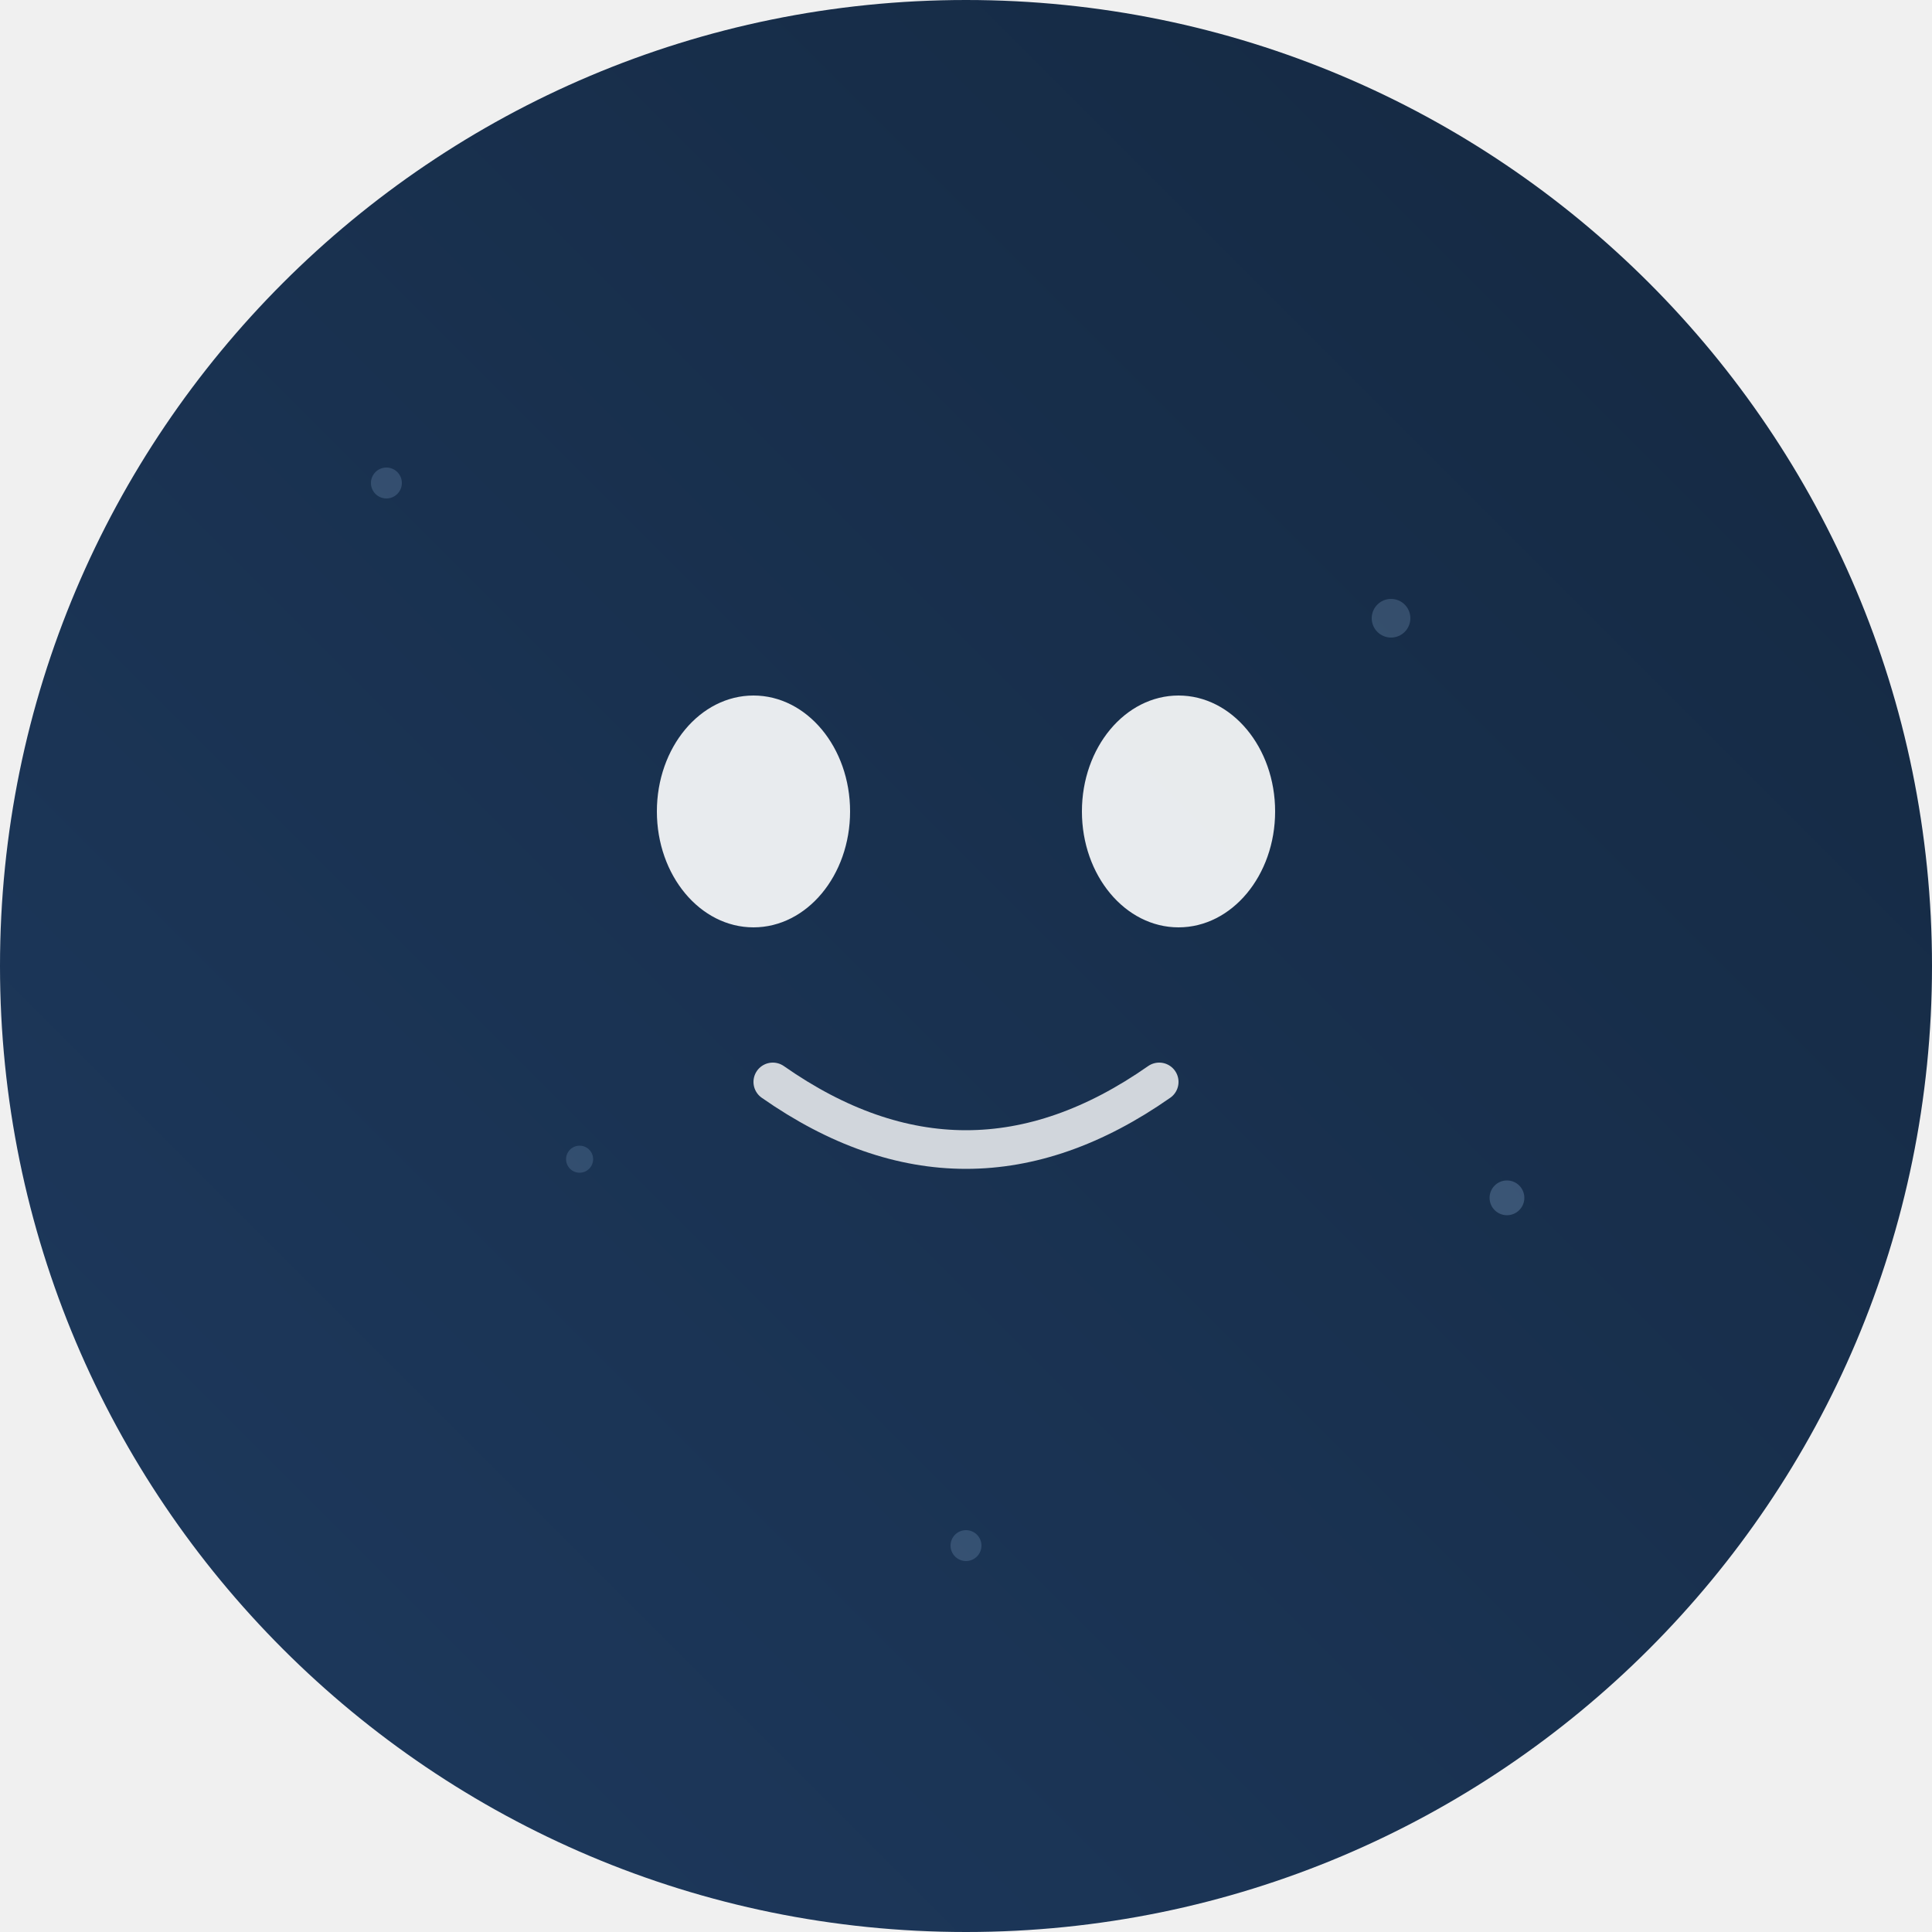
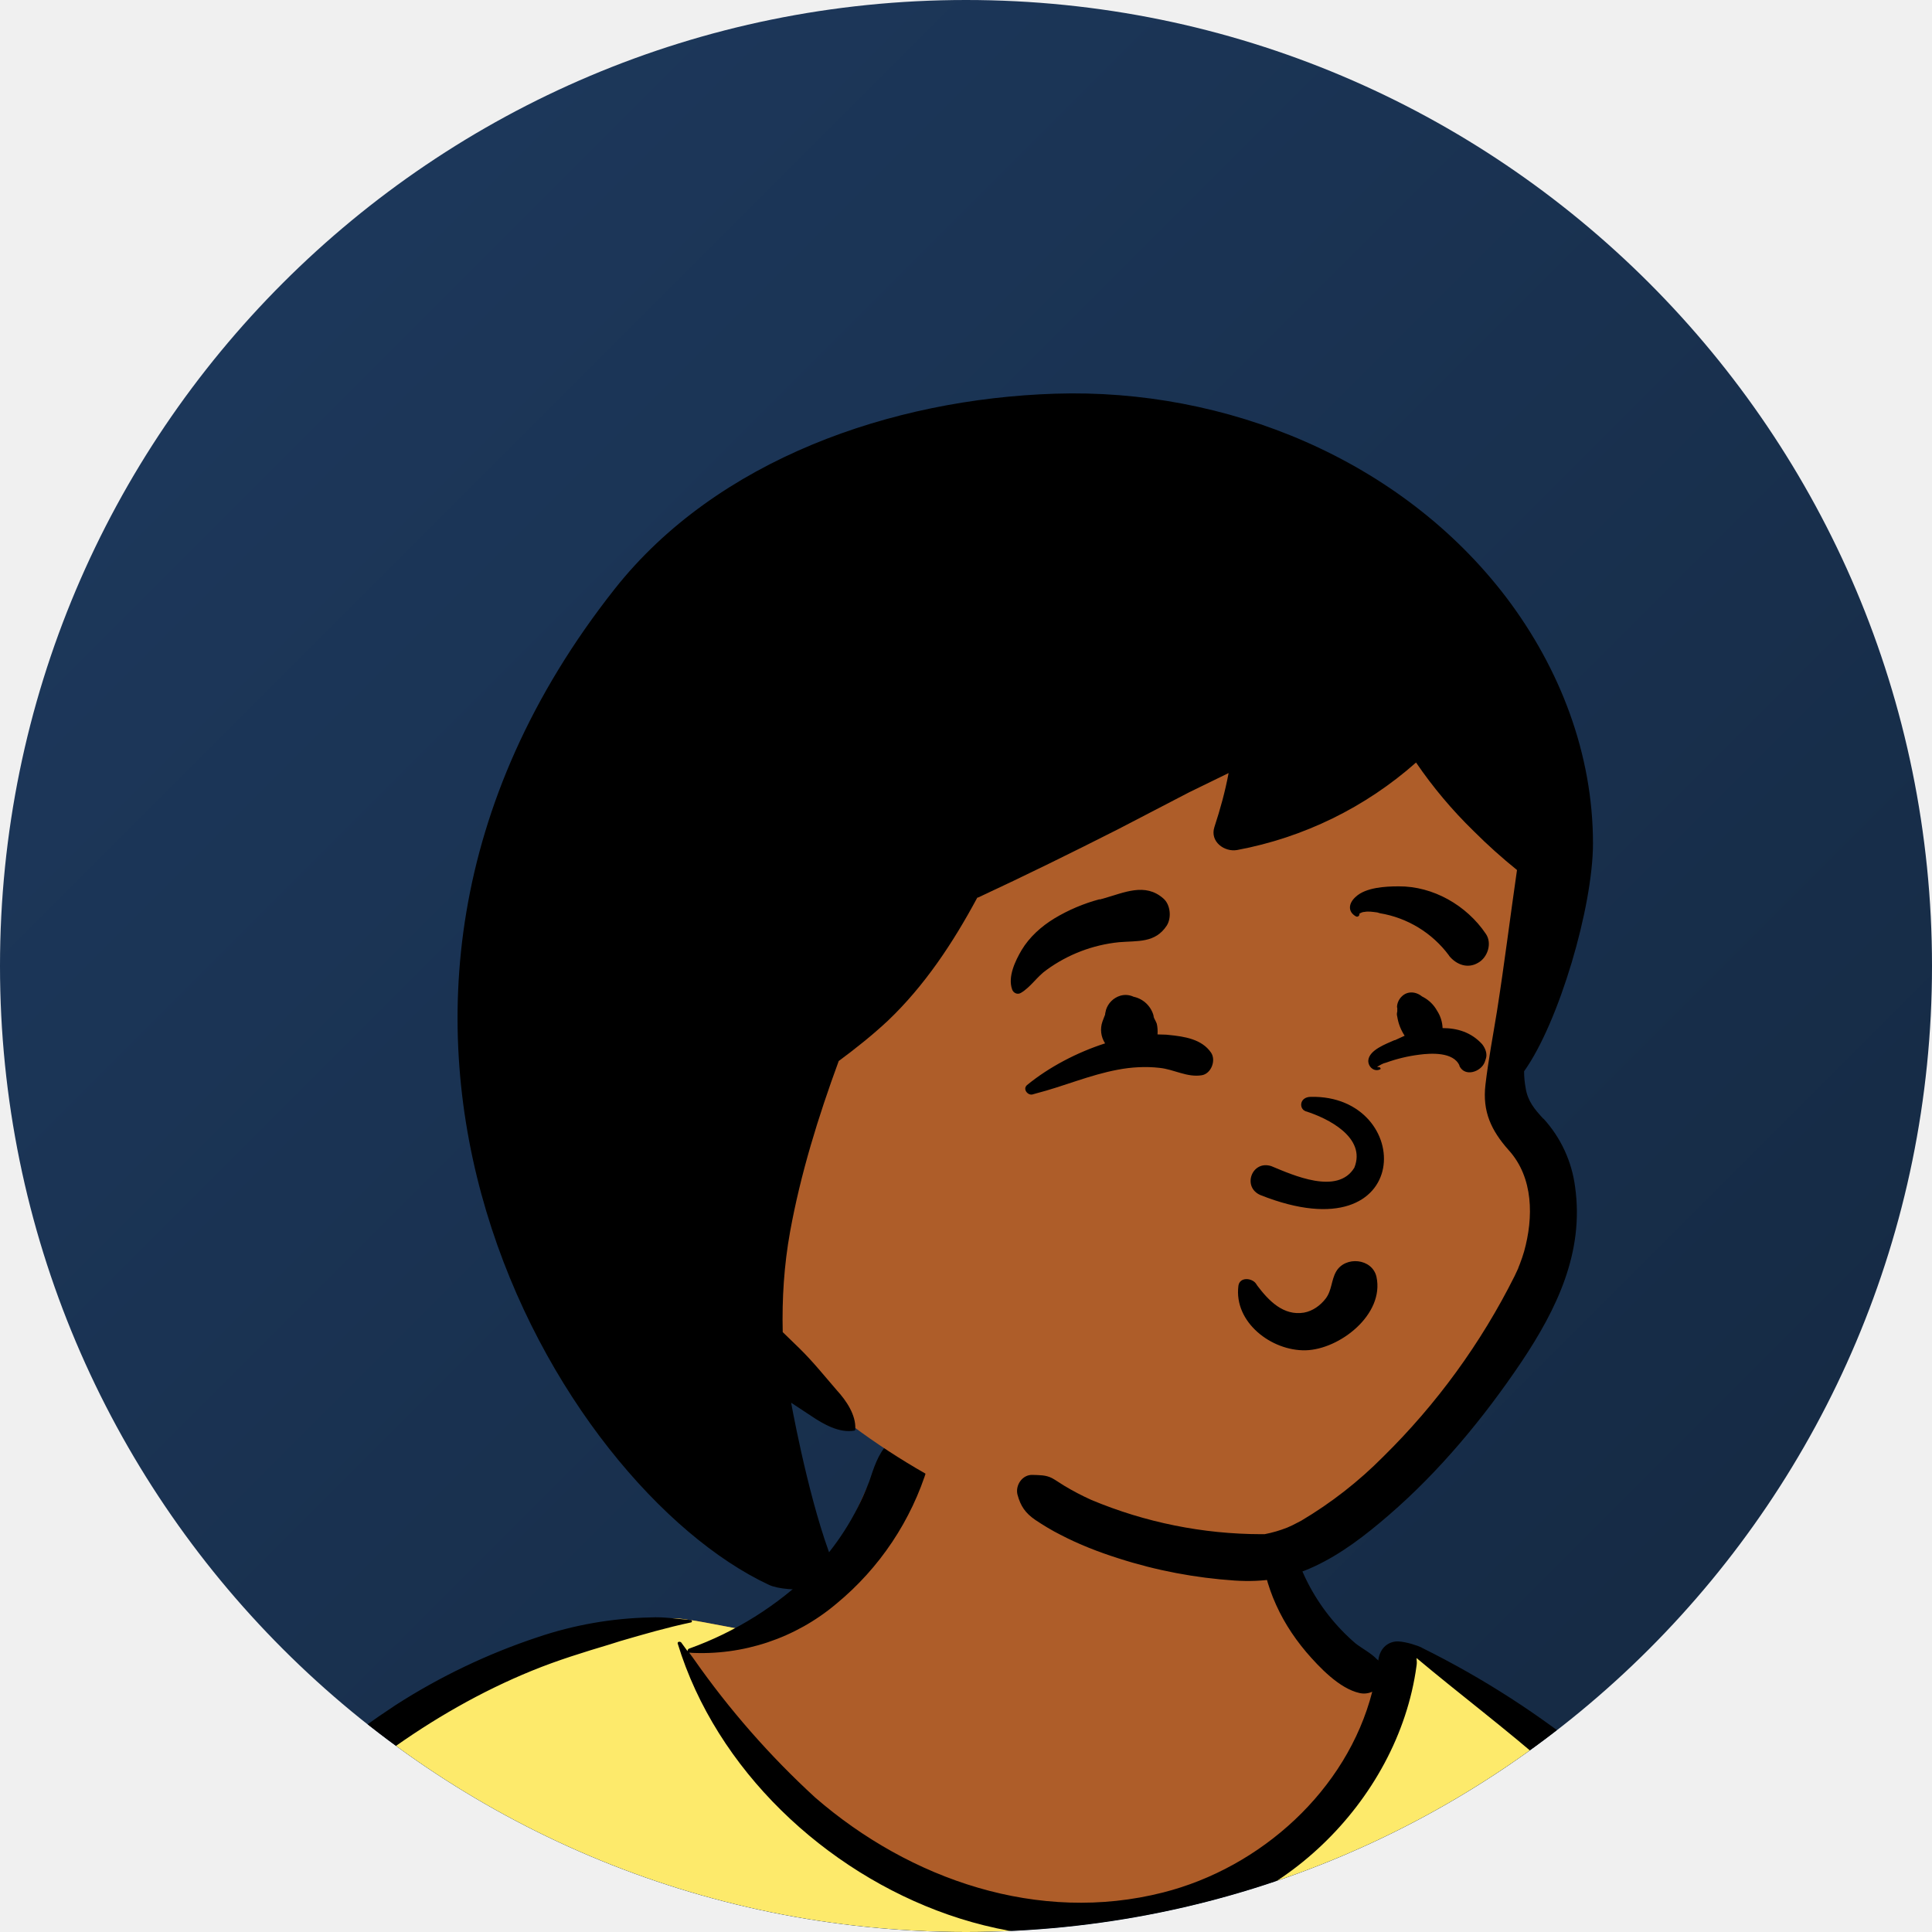
<svg xmlns="http://www.w3.org/2000/svg" viewBox="0 0 100 100">
  <defs>
-     <linearGradient id="a24bg" x1="0%" y1="100%" x2="100%" y2="0%">
+     <linearGradient id="a24bg" x1="0%" y1="0%" x2="100%" y2="100%">
      <stop offset="0%" stop-color="#1E3A5F" />
      <stop offset="100%" stop-color="#142840" />
    </linearGradient>
+     <clipPath id="a24clip">
+       <circle cx="50" cy="50" r="50" />
+     </clipPath>
  </defs>
  <circle cx="50" cy="50" r="50" fill="url(#a24bg)" />
-   <g fill="#9FC4EA">
-     <circle cx="20" cy="25" r="0.8" opacity="0.2">
-       <animate attributeName="cx" values="20;34;20" dur="14s" repeatCount="indefinite" />
-       <animate attributeName="cy" values="25;27;25" dur="5s" repeatCount="indefinite" />
-     </circle>
-     <circle cx="72" cy="32" r="1" opacity="0.22">
-       <animate attributeName="cx" values="72;58;72" dur="17s" repeatCount="indefinite" />
-       <animate attributeName="cy" values="32;34;32" dur="6s" repeatCount="indefinite" />
-     </circle>
-     <circle cx="30" cy="60" r="0.7" opacity="0.18">
-       <animate attributeName="cx" values="30;44;30" dur="12s" repeatCount="indefinite" />
-       <animate attributeName="cy" values="60;58;60" dur="4.5s" repeatCount="indefinite" />
-     </circle>
-     <circle cx="78" cy="62" r="0.9" opacity="0.25">
-       <animate attributeName="cx" values="78;64;78" dur="20s" repeatCount="indefinite" />
-       <animate attributeName="cy" values="62;64;62" dur="7s" repeatCount="indefinite" />
-     </circle>
-     <circle cx="50" cy="80" r="0.8" opacity="0.2">
-       <animate attributeName="cx" values="50;36;50" dur="16s" repeatCount="indefinite" />
-       <animate attributeName="cy" values="80;82;80" dur="5.5s" repeatCount="indefinite" />
-     </circle>
+   <g clip-path="url(#a24clip)">
+     <g>
+       <animateTransform attributeName="transform" type="translate" values="0 0; 0 -0.8; 0 0" dur="6.80s" repeatCount="indefinite" />
+       <svg x="2" y="4" width="96" height="96" viewBox="0 0 704 704">
+         <mask id="a24oviewboxMask">
+           <rect width="704" height="704" rx="0" ry="0" x="0" y="0" fill="#fff" />
+         </mask>
+         <g mask="url(#a24oviewboxMask)">
+           <g fill-rule="evenodd" clip-rule="evenodd">
+             <path d="M705.3 1074a2351.1 2351.1 0 0 1-15.6-101c-1-7.7-2.5-16.4 2.7-22 7.3-8 14-14.8 14.8-26.2.8-10.7-2.8-22.4-5-32.8a809.4 809.4 0 0 0-17.3-64.7c-6.6-21.7-13.9-43.2-21.3-64.6-6.9-20-13.5-40.3-22.5-59.5-17-36.5-46-63.5-81.6-81.6-9-4.5-27-20.5-36.3-24-8.5-3.4-8.5 6.3-16.9 2.6-6.7-2.9-13-6.7-16.7-13.2-4-7-14.3-16.9-15.9-25-3.3-17.4.3-32.2-12-45.3a90 90 0 0 0-41.1-23.8c-33.7-9.3-78.5-2.8-98.8 28.5-9.7 14.9-13 33-26.2 45.1-11.4 10.7-8.8 18-23.6 23.4-.9.3-23.6-4.5-24.4-4.2-16.2-3.5-31.7 6.2-46.5 11.8a325.4 325.4 0 0 0-63 32.3 399.2 399.2 0 0 0-102.3 98.5 482.5 482.5 0 0 0-76.4 161c-1.7 6.4-3.5 13-1.5 19.4 1.7 5.3 5.4 9.2 9.8 12.4 6 4.3 18 7 17.7 15.7-.1 6.6-2.4 13.5-3.5 20-1.3 7.7-2.3 15.5-3.4 23.2-4.8 35.4-8.6 71-10.3 106.6a920 920 0 0 0-.5 106c.1 2.3.8 4.5 2 6.2-1 .4-1.2 2.4.1 2.7l2.7.5a12 12 0 0 0 7 2.4l5.5.2c19.3 4 38.6 7.9 58.1 10.8 23.8 3.5 47.6 6.3 71.5 8.7 49.2 4.8 98 3.2 147.1.6a1877 1877 0 0 1 147.4-2c49.2 1.4 98.4 3.5 147.6 4.4 55 1 110-.5 164.8-5 7.5-.5 12.2-6.5 10.7-14-8.9-44.7-19-89.1-27-134Z" fill="#ae5d29" />
+             <path d="m201 597.5 1.2-.4c14.5-5.7 29.6-14.8 45.4-11.4.5-.2 10.8 1.9 17.9 3.2l-6.7 7L247 598c40.7 67.1 88.8 100.7 144.3 100.7 55.5 0 97.7-33.6 126.4-100.7l4-1c.4 0 1 .2 1.5.4 9.3 3.6 27.4 19.6 36.3 24.1 35.6 18 64.5 45 81.6 81.6 8.7 18.6 15.2 38 21.8 57.5l.7 2c7.4 21.4 14.7 43 21.3 64.6 6.3 20.4 12 41 16.6 61.8l.7 2.9c2.2 10.4 5.8 22 5 32.8a29 29 0 0 1-3 10.7l-80.4 29 38.4 261.3c-35.1 1.5-70.3 2-105.5 1.3-49.2-.9-98.4-3-147.6-4.3-47.7-1.2-95.3-.7-143 1.7l-12 .6a946.3 946.3 0 0 1-139.5-1l-3.1-.3v-38.3l16.3-212.9-83-15.6-81.3-39.5a21.7 21.7 0 0 1-5.6-8.8c-1.9-6-.5-12 1-18l.5-1.3a492.8 492.8 0 0 1 76.4-161A399.3 399.3 0 0 1 138 629.7c19.8-13 40.9-23.9 63-32.3Z" fill="#fdea6b" />
+             <path d="M232.2 584.6c5.1-.3 10.3.6 15.4 1 .4.1.6.8 0 .9-9 1.9-18 4.5-26.9 7.1l-3.8 1.2c-10 3-19.8 6-29.6 10-19.4 7.9-37.8 18.5-54.8 30.8C67.2 682.8 20 754.3-9.9 828.3a526 526 0 0 0-24.3 77c-.4 1.6-2 5.4-1 7 .7 1.3 3.6 2.1 5 2.9l4.5 2.3 25.2 12.9 2.3 1.1c38 18.6 78.4 34.4 121 35.5l.4-3.7a342 342 0 0 1 9.9-60c.3-1 1.6-.6 1.7.3 3 23.1 2 46.4 1 69.7-1.8 41-4.3 82.2-6.5 123.3-1.2 20.6-2.6 41-3.9 61.7-1.3 20.5-1.7 41.6-4.7 62-.6 4.6-6 7-10 6.6-4.4-.5-7.9-4.5-8-9 0-11.9 1.5-24 2.4-35.8l2.5-33.8c3.1-41.1 6.8-82.2 10.2-123.3a4771 4771 0 0 1 3.8-43.7C76.4 979.8 34.2 963-6.1 943.5c-.6 13.2-2 26.5-3.4 39.6-3.8 36.8-7.1 73.6-9.6 110.5a2254.2 2254.2 0 0 0-4.2 92.7l-.2 7c0 4.4-.5 8.5-4.3 11.7-3.7 3.3-8.9 3.5-12.6 0-5-4.6-4.2-10.9-4-17.1a1675.6 1675.6 0 0 1 1.8-47.2 1321 1321 0 0 1 10.5-109.5l2-14c3.5-26 7.5-52.7 15.5-77.9-3.1-1.5-6.2-3-9.3-4.7-5.5-2.7-11.2-5.4-16.6-8.4-4.2-2.5-7.9-5.8-9-10.8-1.4-5.5.6-11.5 2-16.9v-.4a502 502 0 0 1 26.6-80 523.2 523.2 0 0 1 67.8-117 353.8 353.8 0 0 1 88.7-83.3 239 239 0 0 1 53.8-25.7 142.6 142.6 0 0 1 42.8-7.5Zm90.1-66c6-6.5 18.1.2 15.2 8.8a108.2 108.2 0 0 1-34.7 52A79.4 79.4 0 0 1 247 598l1.7 2.4a321.1 321.1 0 0 0 46.1 52.6c36 31.2 84.8 48 132 36 37.1-9.4 69.8-38.8 79.4-76.2-1.3.6-3 .9-4.8.5-7.7-1.7-15.3-9.8-20.3-15.6-5.3-6.3-9.5-13-12.6-20.7-5.6-14-7.4-32.1.3-45.7 1-1.7 3-.7 3.3 1l.3 2.5c1.5 12.7 3.3 25 9.3 36.6a76 76 0 0 0 18.2 23.1c2.6 2 5.8 3.6 8.1 6l.5.4c.6-5 4.1-7.3 7.6-7.2 3.3.2 7.3 1.6 8.8 2.3l.1.1a341 341 0 0 1 65.1 42 259 259 0 0 1 88.4 129c7.5 25.3 11.8 51.4 16.3 77.4l2.8 16c4.2 23.9 8.9 48.4 18.4 70.7 2.5 5.7.6 11.1-5.5 13.4A1493 1493 0 0 1 688 953c3.7 16 6 32.5 8.7 48.5 6 34.1 13.2 68 19.4 102 3.2 17.5 6.1 35 9.3 52.3l4.7 25.2 2.4 13.6.1.7c.5 2.4 1 4.9.4 7.3-.8 2.7-2.9 4.6-4.8 6.6-1.6 1.6-3.8 1.6-5.7.7l-.7-.3c-3.4-1.6-6-3.2-7.3-7-.7-2.5-1-5.2-1.5-7.7a3535.6 3535.6 0 0 1-7.8-43.6l-1.6-9.1c-5.2-31.4-10.2-62.9-12.8-94.5-1-14-2.3-28.1-3.5-42.2l-.9-10.5c-1.1-13.3-2.5-27-2.7-40.5l-4.5 1.6L657 964c-5.5 2-12.5 6-18.4 5.2-2.9-.3-5-1.2-6.8-2.9 2 28.8 4.8 57.4 8.5 86a1965.7 1965.7 0 0 0 22 135c.6 3.2 1.4 6.4 1.9 9.6.5 3.7-.5 5.9-2.5 9-1.7 2.4-5 3.7-7.8 2-3.6-2.3-5.5-4.3-6.5-8.4-1-3.7-1.6-7.6-2.3-11.4a1654.2 1654.2 0 0 1-11.4-65.2c-7.8-52-12.7-104.4-15.2-156.8a1388 1388 0 0 1-1.4-77.8c0-13.3.5-26.6 1.4-39.9 1-13.4 3-26.5 4.8-39.8 0-.5.7-.5.7 0 .8 14.9 2.1 29.8 2.8 44.7.6 14.3.9 28.5 1.4 42.8.6 18.7 1.5 37.5 2.7 56.2a9.6 9.6 0 0 1 8.5-3.1c4.7-1 9.7-3.4 14.1-5l16.8-5.5 26.4-8.7a679 679 0 0 1-18-80.8l-2-12.3c-4-24.2-8.5-48.5-15.8-72a229.8 229.8 0 0 0-34.8-68.2 370.2 370.2 0 0 0-52.7-55.3C557 627 539.7 614 523 600c.1.9.2 2 0 3-3.5 25.9-17 50-35.8 67.9-37.7 36-93.6 43.4-142 26.5-46.7-16.3-88-55-102.6-102.8-.3-.8.8-1 1.3-.5l2.4 3.3c0-.4.2-.9.7-1a129 129 0 0 0 46.6-29.2 100.2 100.2 0 0 0 21.3-33.3l.4-1c1.7-5 3.2-10.2 7-14.2Z" fill="#000" />
+           </g>
+           <g transform="matrix(.99789 0 0 1 156 62)">
+             <g fill-rule="evenodd" clip-rule="evenodd">
+               <path d="M195.4 82.7c151.6-7.5 162.2 36.6 183 64.7 10.3 13.9 37 34.5 41.4 82.2 3 33-16.5 71.2-16.5 100.8 0 15 18.5 47.5 9.9 69.5-19.2 49-59.7 103.3-111.4 103.3-51.6 0-147-28.5-204-110.2C79 366.2 43.7 90 195.3 82.7Z" fill="#ae5d29" />
+               <path d="M416 333.3c-3.3-3.6-5.9-6.6-6.7-11.6-.4-2.1-.6-4.3-.6-6.4 13.3-18.6 26.2-62.5 26.2-86.5 0-33.9-12.5-66.4-33-93.4C361.9 83 295.4 56 230.3 58.1c-62.3 2-128.6 25-167.5 74.1-129 163-20.8 341 58.6 378 6.9 3.3 29.2 2.2 26-4.7-8.9-19.8-16-56.2-17.5-64.4l7.6 5c4.6 3.1 10.7 6.6 16.4 5.6.3 0 .4-.3.4-.6.3-5.4-3.5-10.9-7-14.7-4.6-5.3-9-10.8-14.1-15.8l-6.5-6.3c-.3-12.7.5-25.4 2.8-38.1 4-22 10.7-43.6 18.5-64.8 6.5-4.8 12.8-9.8 18.7-15.3 14-13.3 24.8-29.6 34-46.7l.4-.1c17.9-8.3 35.6-17 53.2-25.9l27-14 15-7.3c-1.3 7-3.2 13.8-5.4 20.5-1.8 5.5 3.8 9.6 8.7 8.7a142 142 0 0 0 68-33.2 170 170 0 0 0 21.9 26c5.3 5.3 10.8 10.2 16.5 14.8-2.6 17.9-4.8 35.7-7.6 53.5-1.5 9.3-3.3 18.6-4.4 28-1.2 10.2 2.2 17.4 8.9 24.9 9.4 10.4 9.4 25.5 5.8 38.4a59 59 0 0 1-1.6 4.7l-.6 1.5v.1l-1.4 3a258.2 258.2 0 0 1-50 68.6 155.6 155.6 0 0 1-31.2 24.3l-3.3 1.7-2 .9a48.4 48.4 0 0 1-8.6 2.5h-1.3a168.3 168.3 0 0 1-64.6-13 98 98 0 0 1-10.5-5.5c-1.5-.9-3-2-4.5-2.8-2.4-1.2-4.7-1.1-7.3-1.2-4-.2-6.7 4-5.8 7.5 1.2 4.4 3 7 6.8 9.6 3 2 6.3 4 9.5 5.6 7.1 3.7 14.6 6.6 22.2 9 14.3 4.6 29.2 7.4 44.1 8.4 10.9.7 20.3-.7 30.2-5.3 10.4-4.8 19.7-12 28.4-19.5 19.4-16.7 36.2-37 50.5-58.2 13.4-20 23.9-41.6 20.4-66.4a47.3 47.3 0 0 0-12-25.9" fill="#000" />
+             </g>
+           </g>
+           <g transform="translate(315 248)">
+             <path fill-rule="evenodd" clip-rule="evenodd" d="M177.5 205.3c3.5-6 13.7-5 15.3 2 3.1 14.3-14 27.6-26.9 27.9-12.9.3-27.3-10.6-25.5-24.5.5-3.4 5-3 6.6-.9l.6.9c4.3 5.7 9.9 11.5 17.7 10.2 3.3-.6 6.2-2.7 8.2-5.3 2.4-3.1 2.1-7 4-10.3ZM95.6 100.6c1.8-.5 3.5-.3 5 .4a10 10 0 0 1 7.7 7.6l.1.4-.4-1c.2 1 1 2.1 1.4 3.2.3 1.2.4 2.7.3 4.1l3.3.1 1 .1c6 .6 12.5 1.6 16 6.7 2 2.9.1 8-3.5 8.6-5.6.9-10.4-2.2-16-2.8-5.2-.6-10.7-.3-15.9.7-10.7 2-20.5 6.3-31 9l-1.4.4c-1.8.4-3.8-2.1-2-3.6 8.3-6.8 19-12.4 29.6-15.8a9.4 9.4 0 0 1-1-8.3l.6-1.6.4-1c0-.6.2-1 .3-1.6v-.1a8.2 8.2 0 0 1 5.5-5.5Zm106.7.4c2.2-2.3 5.5-2 7.8-.1l.4.2a13 13 0 0 1 5.3 5.2 13 13 0 0 1 2.1 6.6c5.6 0 10.9 1.6 15 6.1 1.2 1.5 2.1 3.7 1.4 5.6l-.4 1.2c-1.4 3.7-7.5 5.8-9.6 1.5v-.2c-2.3-5.2-10.8-4.7-15.3-4.1a58.3 58.3 0 0 0-12.5 3l-1 .3c-.6.2-3.6 1.8-1.8 1.4.5 0 1 .7.4.9-2.2 1-4.5-1-4.4-3.4.3-4 6.8-6.3 9.9-7.7h.2l3.7-1.7a18 18 0 0 1-2.8-7.2c-.2-.7-.2-1.3 0-2v-1.4l-.1-.2c0-1.5.7-3 1.7-4Zm-36.6 43.4c8.8 2.7 23.3 10.1 18.7 21.5-6.4 10.5-23.3 2.8-31.5-.6-7.4-2.4-11.2 8-4.1 11 59 23.4 58.7-38.2 19-37.3-4.3.1-4.4 4.5-2 5.4Zm-78-80.3 1.5-.4c7.8-2.2 15.8-6.1 22.7 0 2.7 2.3 3.2 7.3 1.3 10.3-4.4 6.7-11 5.7-18.1 6.3a56.3 56.3 0 0 0-27.5 10.5c-3.6 2.5-6 6.5-9.7 8.7-1.4.9-3 0-3.4-1.3-1.7-4.8 1.2-10.8 3.6-14.9 3-5 7.5-9 12.4-12A66.8 66.8 0 0 1 87.7 64Zm113.5-5c13.1-.1 25.8 7.2 33.1 18 2.5 3.6.7 9-2.9 11-4 2.4-8.3.7-11-2.6l-.1-.2a41 41 0 0 0-26.2-16l-1-.3c-1.6-.2-3.4-.5-4.8-.2-.7 0-1.4.3-2 .7.2.6-.5 1.4-1.3 1-3.2-1.8-2.8-5-.1-7.4 3.8-3.6 11.3-4 16.3-4Z" fill="#000" />
+           </g>
+           <g transform="translate(279 400)" />
+           <g transform="translate(179 343)" />
+           <g transform="translate(203 303)" />
+         </g>
+       </svg>
+       <g opacity="0">
+         <animate attributeName="opacity" calcMode="discrete" values="0;1;0;1;0;1;0;1;0;1;0;1;0" keyTimes="0;0.187;0.192;0.37;0.374;0.472;0.477;0.659;0.664;0.792;0.797;0.914;0.919" dur="44.03s" repeatCount="indefinite" />
+         <svg x="2" y="4" width="96" height="96" viewBox="0 0 704 704">
+           <mask id="a24cviewboxMask">
+             <rect width="704" height="704" rx="0" ry="0" x="0" y="0" fill="#fff" />
+           </mask>
+           <g mask="url(#a24cviewboxMask)">
+             <g fill-rule="evenodd" clip-rule="evenodd">
+               <path d="M705.3 1074a2351.1 2351.1 0 0 1-15.6-101c-1-7.7-2.5-16.4 2.7-22 7.3-8 14-14.8 14.8-26.2.8-10.7-2.8-22.4-5-32.8a809.4 809.4 0 0 0-17.3-64.7c-6.6-21.7-13.9-43.2-21.3-64.6-6.9-20-13.5-40.3-22.5-59.5-17-36.5-46-63.5-81.6-81.6-9-4.5-27-20.5-36.3-24-8.5-3.4-8.5 6.3-16.9 2.6-6.7-2.9-13-6.7-16.7-13.2-4-7-14.3-16.9-15.9-25-3.3-17.4.3-32.2-12-45.3a90 90 0 0 0-41.1-23.8c-33.7-9.3-78.5-2.8-98.8 28.5-9.7 14.9-13 33-26.2 45.1-11.4 10.7-8.8 18-23.6 23.4-.9.3-23.6-4.5-24.4-4.2-16.2-3.5-31.7 6.2-46.5 11.8a325.4 325.4 0 0 0-63 32.3 399.2 399.2 0 0 0-102.3 98.5 482.5 482.5 0 0 0-76.4 161c-1.7 6.4-3.5 13-1.5 19.4 1.7 5.3 5.4 9.2 9.8 12.4 6 4.3 18 7 17.7 15.7-.1 6.6-2.4 13.5-3.5 20-1.3 7.7-2.3 15.5-3.4 23.2-4.8 35.4-8.6 71-10.3 106.6a920 920 0 0 0-.5 106c.1 2.3.8 4.5 2 6.2-1 .4-1.2 2.4.1 2.7l2.7.5a12 12 0 0 0 7 2.4l5.5.2c19.3 4 38.6 7.9 58.1 10.8 23.8 3.5 47.6 6.3 71.5 8.7 49.2 4.8 98 3.2 147.1.6a1877 1877 0 0 1 147.4-2c49.2 1.4 98.4 3.5 147.6 4.4 55 1 110-.5 164.8-5 7.5-.5 12.2-6.5 10.7-14-8.9-44.7-19-89.1-27-134Z" fill="#ae5d29" />
+               <path d="m201 597.5 1.2-.4c14.5-5.7 29.6-14.8 45.4-11.4.5-.2 10.8 1.9 17.9 3.2l-6.7 7L247 598c40.7 67.1 88.8 100.7 144.3 100.7 55.5 0 97.7-33.6 126.4-100.7l4-1c.4 0 1 .2 1.5.4 9.3 3.6 27.4 19.6 36.3 24.1 35.6 18 64.5 45 81.6 81.6 8.7 18.6 15.2 38 21.8 57.5l.7 2c7.4 21.4 14.7 43 21.3 64.6 6.3 20.4 12 41 16.6 61.8l.7 2.9c2.2 10.4 5.8 22 5 32.8a29 29 0 0 1-3 10.7l-80.4 29 38.4 261.3c-35.1 1.5-70.3 2-105.5 1.3-49.2-.9-98.4-3-147.6-4.3-47.7-1.2-95.3-.7-143 1.7l-12 .6a946.3 946.3 0 0 1-139.5-1l-3.1-.3v-38.3l16.3-212.9-83-15.6-81.3-39.5a21.7 21.7 0 0 1-5.6-8.8c-1.9-6-.5-12 1-18l.5-1.3a492.8 492.8 0 0 1 76.4-161A399.3 399.3 0 0 1 138 629.7c19.8-13 40.9-23.9 63-32.3Z" fill="#fdea6b" />
+               <path d="M232.2 584.6c5.1-.3 10.3.6 15.4 1 .4.1.6.8 0 .9-9 1.9-18 4.5-26.9 7.1l-3.8 1.2c-10 3-19.8 6-29.6 10-19.4 7.9-37.8 18.5-54.8 30.8C67.2 682.8 20 754.3-9.9 828.3a526 526 0 0 0-24.3 77c-.4 1.6-2 5.4-1 7 .7 1.3 3.6 2.1 5 2.9l4.5 2.3 25.2 12.9 2.3 1.1c38 18.6 78.4 34.4 121 35.5l.4-3.7a342 342 0 0 1 9.9-60c.3-1 1.6-.6 1.7.3 3 23.1 2 46.4 1 69.7-1.8 41-4.3 82.2-6.5 123.3-1.2 20.6-2.6 41-3.9 61.7-1.3 20.5-1.7 41.6-4.7 62-.6 4.6-6 7-10 6.6-4.4-.5-7.9-4.5-8-9 0-11.9 1.5-24 2.4-35.8l2.5-33.8c3.1-41.1 6.8-82.2 10.2-123.3a4771 4771 0 0 1 3.8-43.7C76.4 979.8 34.2 963-6.1 943.5c-.6 13.2-2 26.5-3.4 39.6-3.8 36.8-7.1 73.6-9.6 110.5a2254.2 2254.2 0 0 0-4.2 92.7l-.2 7c0 4.4-.5 8.5-4.3 11.7-3.7 3.3-8.9 3.5-12.6 0-5-4.6-4.2-10.9-4-17.1a1675.6 1675.6 0 0 1 1.8-47.2 1321 1321 0 0 1 10.5-109.5l2-14c3.5-26 7.5-52.7 15.5-77.9-3.1-1.5-6.2-3-9.3-4.7-5.5-2.7-11.2-5.4-16.6-8.4-4.2-2.5-7.9-5.8-9-10.8-1.4-5.5.6-11.5 2-16.9v-.4a502 502 0 0 1 26.6-80 523.2 523.2 0 0 1 67.8-117 353.8 353.8 0 0 1 88.7-83.3 239 239 0 0 1 53.8-25.7 142.6 142.6 0 0 1 42.8-7.5Zm90.1-66c6-6.5 18.1.2 15.2 8.8a108.2 108.2 0 0 1-34.7 52A79.4 79.4 0 0 1 247 598l1.7 2.4a321.1 321.1 0 0 0 46.1 52.6c36 31.2 84.8 48 132 36 37.1-9.4 69.8-38.8 79.4-76.2-1.3.6-3 .9-4.8.5-7.7-1.7-15.3-9.8-20.3-15.6-5.3-6.3-9.5-13-12.6-20.7-5.6-14-7.4-32.1.3-45.7 1-1.7 3-.7 3.3 1l.3 2.5c1.5 12.7 3.3 25 9.3 36.6a76 76 0 0 0 18.2 23.1c2.6 2 5.8 3.6 8.1 6l.5.4c.6-5 4.1-7.3 7.6-7.2 3.3.2 7.3 1.6 8.8 2.3l.1.1a341 341 0 0 1 65.1 42 259 259 0 0 1 88.4 129c7.5 25.3 11.8 51.4 16.3 77.4l2.8 16c4.2 23.9 8.9 48.4 18.4 70.7 2.5 5.7.6 11.1-5.5 13.4A1493 1493 0 0 1 688 953c3.7 16 6 32.5 8.7 48.5 6 34.1 13.2 68 19.4 102 3.2 17.5 6.1 35 9.3 52.3l4.7 25.2 2.4 13.6.1.7c.5 2.4 1 4.9.4 7.3-.8 2.7-2.9 4.6-4.8 6.6-1.6 1.6-3.8 1.6-5.7.7l-.7-.3c-3.4-1.6-6-3.2-7.3-7-.7-2.5-1-5.2-1.5-7.7a3535.6 3535.6 0 0 1-7.8-43.6l-1.6-9.1c-5.2-31.4-10.2-62.9-12.8-94.5-1-14-2.3-28.1-3.5-42.2l-.9-10.5c-1.1-13.3-2.5-27-2.7-40.5l-4.5 1.6L657 964c-5.5 2-12.5 6-18.4 5.2-2.9-.3-5-1.2-6.8-2.9 2 28.8 4.8 57.4 8.5 86a1965.7 1965.7 0 0 0 22 135c.6 3.2 1.4 6.4 1.9 9.6.5 3.7-.5 5.9-2.5 9-1.7 2.4-5 3.7-7.8 2-3.6-2.3-5.5-4.3-6.5-8.4-1-3.7-1.6-7.6-2.3-11.4a1654.2 1654.2 0 0 1-11.4-65.2c-7.8-52-12.7-104.4-15.2-156.8a1388 1388 0 0 1-1.4-77.8c0-13.3.5-26.6 1.4-39.9 1-13.4 3-26.5 4.8-39.8 0-.5.7-.5.7 0 .8 14.9 2.1 29.8 2.8 44.7.6 14.3.9 28.5 1.4 42.8.6 18.7 1.5 37.5 2.7 56.2a9.6 9.6 0 0 1 8.5-3.1c4.7-1 9.7-3.4 14.1-5l16.8-5.5 26.4-8.7a679 679 0 0 1-18-80.8l-2-12.3c-4-24.2-8.5-48.5-15.8-72a229.8 229.8 0 0 0-34.8-68.2 370.2 370.2 0 0 0-52.7-55.3C557 627 539.7 614 523 600c.1.9.2 2 0 3-3.5 25.9-17 50-35.8 67.9-37.7 36-93.6 43.4-142 26.5-46.7-16.3-88-55-102.6-102.8-.3-.8.8-1 1.3-.5l2.4 3.3c0-.4.2-.9.7-1a129 129 0 0 0 46.6-29.2 100.2 100.2 0 0 0 21.3-33.3l.4-1c1.7-5 3.2-10.2 7-14.2Z" fill="#000" />
+             </g>
+             <g transform="matrix(.99789 0 0 1 156 62)">
+               <g fill-rule="evenodd" clip-rule="evenodd">
+                 <path d="M195.4 82.7c151.6-7.5 162.2 36.6 183 64.7 10.3 13.9 37 34.5 41.4 82.2 3 33-16.5 71.2-16.5 100.8 0 15 18.5 47.5 9.9 69.5-19.2 49-59.7 103.3-111.4 103.3-51.6 0-147-28.5-204-110.2C79 366.2 43.7 90 195.3 82.7Z" fill="#ae5d29" />
+                 <path d="M416 333.3c-3.3-3.6-5.9-6.6-6.7-11.6-.4-2.1-.6-4.3-.6-6.4 13.3-18.6 26.2-62.5 26.2-86.5 0-33.9-12.5-66.4-33-93.4C361.9 83 295.4 56 230.3 58.1c-62.3 2-128.6 25-167.5 74.1-129 163-20.8 341 58.6 378 6.9 3.3 29.2 2.2 26-4.7-8.9-19.8-16-56.2-17.5-64.4l7.6 5c4.6 3.1 10.7 6.6 16.4 5.6.3 0 .4-.3.4-.6.3-5.4-3.5-10.9-7-14.7-4.6-5.3-9-10.8-14.1-15.8l-6.5-6.3c-.3-12.7.5-25.4 2.8-38.1 4-22 10.7-43.6 18.5-64.8 6.5-4.8 12.8-9.8 18.7-15.3 14-13.3 24.8-29.6 34-46.7l.4-.1c17.9-8.3 35.6-17 53.2-25.9l27-14 15-7.3c-1.3 7-3.2 13.8-5.4 20.5-1.8 5.5 3.8 9.6 8.7 8.7a142 142 0 0 0 68-33.2 170 170 0 0 0 21.9 26c5.3 5.3 10.8 10.2 16.5 14.8-2.6 17.9-4.8 35.7-7.6 53.5-1.5 9.3-3.3 18.6-4.4 28-1.2 10.2 2.2 17.4 8.9 24.9 9.4 10.4 9.4 25.5 5.8 38.4a59 59 0 0 1-1.6 4.7l-.6 1.5v.1l-1.4 3a258.2 258.2 0 0 1-50 68.6 155.6 155.6 0 0 1-31.2 24.3l-3.3 1.7-2 .9a48.4 48.4 0 0 1-8.6 2.5h-1.3a168.3 168.3 0 0 1-64.6-13 98 98 0 0 1-10.5-5.5c-1.5-.9-3-2-4.5-2.8-2.4-1.2-4.7-1.1-7.3-1.2-4-.2-6.7 4-5.8 7.5 1.2 4.4 3 7 6.8 9.6 3 2 6.3 4 9.5 5.6 7.1 3.7 14.6 6.6 22.2 9 14.3 4.6 29.2 7.4 44.1 8.4 10.9.7 20.3-.7 30.2-5.3 10.4-4.8 19.7-12 28.4-19.5 19.4-16.7 36.2-37 50.5-58.2 13.4-20 23.9-41.6 20.4-66.4a47.3 47.3 0 0 0-12-25.9" fill="#000" />
+               </g>
+             </g>
+             <g transform="translate(315 248)">
+               <path fill-rule="evenodd" clip-rule="evenodd" d="m182.2 226 .7-.2c5.6-1.3 10.9-3 16 .4 5 3.2 5.6 9.2 1.8 13.6-4 4.6-9.2 4.3-14.7 4.4h-.3a135.2 135.2 0 0 1-26.5-2.2l-2.5-.5c-2.5-.5-5-1.2-6.3-3.6-2.3-4.3 14.6-7.7 16.7-8.2 5-1.5 10-2.6 15.1-3.7Zm9.4-51.6a23.2 23.2 0 0 1-10.2 5.9c-10 3-23 1.4-31.1-1.7-1.7-.6-3.3-1.9-4.3-3.5a5.8 5.8 0 0 1-.4-5c.1-.5.4-1 .6-1.4a6 6 0 0 1 3.3-3 7 7 0 0 1 4.5-.3l.6.2c5.2 1.6 13.7 4.4 20.8 3.8 4.3-.3 8-1.8 10-5.7 1-2 .7-4-.2-5.9-1.4-2.8-4.1-5.2-6.4-6.9-3.3-2.4-6.7-3.3-10.3-4.3l-4-1.2c-.5-.2-1-.5-1.2-.8-.3-.4-.5-.9-.6-1.3 0-.5 0-1 .3-1.4.2-.4.5-.7 1-1 7-3 16-1 22.8 4 3.4 2.4 6.3 5.5 8 9a17 17 0 0 1 1.7 10.6c-.7 4.1-2.4 7.4-4.9 9.9ZM77.1 104.6c2-1 3.6 3.1 4 4.2l.9 2.3a26 26 0 0 0 5.7 10.2c2.4 2.3 6.3 4.3 9 1.6 2.7-2.6 1.4-5.4 1.8-8.6.7-5.6 8.4-11.3 13-5.4 10.5 13.4-5.7 31.9-20.6 28.6a23 23 0 0 1-16.2-15l-.1-.3c-1.5-4.6-3-15.2 2.5-17.6Zm135.1 9.2v-.1c-5-11.4 12.7-16.2 14.3-6v.6c1.5 11.3-1.6 26.5-15.4 27.7-15.6 1.2-22-16.1-20.6-28.8.2-2.3 3-2.6 3.8-.6l.2.5c2.5 6.4 4.9 18.7 13.7 18.7 6 0 5.7-8 4-12ZM223.5 81c9-.3 9 13.7 0 13.9-29.8.7-59.6 1.6-89.4 1.8h-5.5c-28 .2-56 .6-84-1.8-2.4-.2-2-3.5 0-3.4 29.3-4.2 59-5.4 88.5-7 30-1.6 60.3-2.4 90.4-3.5Z" fill="#000" />
+             </g>
+             <g transform="translate(279 400)" />
+             <g transform="translate(179 343)" />
+             <g transform="translate(203 303)" />
+           </g>
+         </svg>
+       </g>
+       <g opacity="0">
+         <svg x="2" y="4" width="96" height="96" viewBox="0 0 704 704">
+           <mask id="a24xviewboxMask">
+             <rect width="704" height="704" rx="0" ry="0" x="0" y="0" fill="#fff" />
+           </mask>
+           <g mask="url(#a24xviewboxMask)">
+             <g fill-rule="evenodd" clip-rule="evenodd">
+               <path d="M705.3 1074a2351.1 2351.1 0 0 1-15.6-101c-1-7.7-2.5-16.4 2.7-22 7.3-8 14-14.8 14.8-26.2.8-10.7-2.8-22.4-5-32.8a809.4 809.4 0 0 0-17.3-64.7c-6.6-21.7-13.9-43.2-21.3-64.6-6.9-20-13.5-40.3-22.5-59.5-17-36.5-46-63.5-81.6-81.6-9-4.5-27-20.5-36.3-24-8.5-3.4-8.5 6.3-16.9 2.6-6.7-2.9-13-6.7-16.7-13.2-4-7-14.3-16.9-15.9-25-3.3-17.4.3-32.2-12-45.3a90 90 0 0 0-41.1-23.8c-33.7-9.3-78.5-2.8-98.8 28.5-9.7 14.9-13 33-26.2 45.1-11.4 10.7-8.8 18-23.6 23.4-.9.3-23.6-4.5-24.4-4.2-16.2-3.5-31.7 6.2-46.5 11.8a325.4 325.4 0 0 0-63 32.3 399.2 399.2 0 0 0-102.3 98.5 482.5 482.5 0 0 0-76.4 161c-1.7 6.4-3.5 13-1.5 19.4 1.7 5.3 5.4 9.2 9.8 12.4 6 4.3 18 7 17.7 15.7-.1 6.6-2.4 13.5-3.5 20-1.3 7.7-2.3 15.5-3.4 23.2-4.8 35.4-8.6 71-10.3 106.6a920 920 0 0 0-.5 106c.1 2.3.8 4.5 2 6.2-1 .4-1.2 2.4.1 2.7l2.7.5a12 12 0 0 0 7 2.4l5.5.2c19.3 4 38.6 7.9 58.1 10.8 23.8 3.5 47.6 6.3 71.5 8.7 49.2 4.8 98 3.2 147.1.6a1877 1877 0 0 1 147.4-2c49.2 1.4 98.4 3.5 147.6 4.4 55 1 110-.5 164.8-5 7.5-.5 12.2-6.5 10.7-14-8.9-44.7-19-89.1-27-134Z" fill="#ae5d29" />
+               <path d="m201 597.5 1.2-.4c14.5-5.7 29.6-14.8 45.4-11.4.5-.2 10.8 1.9 17.9 3.2l-6.7 7L247 598c40.7 67.1 88.8 100.7 144.3 100.7 55.5 0 97.7-33.6 126.4-100.7l4-1c.4 0 1 .2 1.5.4 9.3 3.6 27.4 19.6 36.3 24.1 35.6 18 64.5 45 81.6 81.6 8.7 18.6 15.2 38 21.8 57.5l.7 2c7.4 21.4 14.7 43 21.3 64.6 6.3 20.4 12 41 16.6 61.8l.7 2.9c2.2 10.4 5.8 22 5 32.8a29 29 0 0 1-3 10.7l-80.4 29 38.4 261.3c-35.1 1.5-70.3 2-105.5 1.3-49.2-.9-98.4-3-147.6-4.3-47.7-1.2-95.3-.7-143 1.7l-12 .6a946.3 946.3 0 0 1-139.5-1l-3.1-.3v-38.3l16.3-212.9-83-15.6-81.3-39.5a21.7 21.7 0 0 1-5.6-8.8c-1.9-6-.5-12 1-18l.5-1.3a492.8 492.8 0 0 1 76.4-161A399.3 399.3 0 0 1 138 629.7c19.8-13 40.9-23.9 63-32.3Z" fill="#fdea6b" />
+               <path d="M232.2 584.6c5.1-.3 10.3.6 15.4 1 .4.1.6.8 0 .9-9 1.9-18 4.5-26.9 7.1l-3.8 1.2c-10 3-19.8 6-29.6 10-19.4 7.9-37.8 18.5-54.8 30.8C67.2 682.8 20 754.3-9.9 828.3a526 526 0 0 0-24.3 77c-.4 1.6-2 5.4-1 7 .7 1.3 3.6 2.1 5 2.9l4.5 2.3 25.2 12.9 2.3 1.1c38 18.6 78.4 34.4 121 35.5l.4-3.7a342 342 0 0 1 9.9-60c.3-1 1.6-.6 1.7.3 3 23.1 2 46.4 1 69.7-1.8 41-4.3 82.2-6.5 123.3-1.2 20.6-2.6 41-3.9 61.7-1.3 20.5-1.7 41.6-4.7 62-.6 4.6-6 7-10 6.6-4.4-.5-7.9-4.5-8-9 0-11.9 1.5-24 2.4-35.8l2.5-33.8c3.1-41.1 6.8-82.2 10.2-123.3a4771 4771 0 0 1 3.8-43.7C76.4 979.8 34.2 963-6.1 943.5c-.6 13.2-2 26.5-3.4 39.6-3.8 36.8-7.1 73.6-9.6 110.5a2254.2 2254.2 0 0 0-4.2 92.7l-.2 7c0 4.4-.5 8.5-4.3 11.7-3.7 3.3-8.9 3.5-12.6 0-5-4.6-4.2-10.9-4-17.1a1675.6 1675.6 0 0 1 1.8-47.2 1321 1321 0 0 1 10.5-109.5l2-14c3.5-26 7.5-52.7 15.5-77.9-3.1-1.5-6.2-3-9.3-4.7-5.5-2.7-11.2-5.4-16.6-8.4-4.2-2.5-7.9-5.8-9-10.8-1.4-5.5.6-11.5 2-16.9v-.4a502 502 0 0 1 26.6-80 523.2 523.2 0 0 1 67.8-117 353.8 353.8 0 0 1 88.7-83.3 239 239 0 0 1 53.8-25.7 142.6 142.6 0 0 1 42.8-7.5Zm90.1-66c6-6.5 18.1.2 15.2 8.8a108.2 108.2 0 0 1-34.7 52A79.4 79.4 0 0 1 247 598l1.7 2.4a321.1 321.1 0 0 0 46.1 52.6c36 31.2 84.8 48 132 36 37.1-9.4 69.8-38.8 79.4-76.2-1.3.6-3 .9-4.8.5-7.7-1.7-15.3-9.8-20.3-15.6-5.3-6.3-9.5-13-12.6-20.7-5.6-14-7.4-32.1.3-45.7 1-1.7 3-.7 3.3 1l.3 2.5c1.5 12.7 3.3 25 9.3 36.6a76 76 0 0 0 18.2 23.1c2.6 2 5.8 3.6 8.1 6l.5.4c.6-5 4.1-7.3 7.6-7.2 3.3.2 7.3 1.6 8.8 2.3l.1.1a341 341 0 0 1 65.1 42 259 259 0 0 1 88.4 129c7.5 25.3 11.8 51.4 16.3 77.4l2.8 16c4.2 23.9 8.9 48.4 18.4 70.7 2.5 5.7.6 11.1-5.5 13.4A1493 1493 0 0 1 688 953c3.7 16 6 32.5 8.7 48.5 6 34.1 13.2 68 19.4 102 3.2 17.5 6.1 35 9.3 52.3l4.7 25.2 2.4 13.6.1.7c.5 2.4 1 4.9.4 7.3-.8 2.7-2.9 4.6-4.8 6.6-1.6 1.6-3.8 1.6-5.7.7l-.7-.3c-3.4-1.6-6-3.2-7.3-7-.7-2.5-1-5.2-1.5-7.7a3535.6 3535.6 0 0 1-7.8-43.6l-1.6-9.1c-5.2-31.4-10.2-62.9-12.8-94.5-1-14-2.3-28.1-3.5-42.2l-.9-10.5c-1.1-13.3-2.5-27-2.7-40.5l-4.5 1.6L657 964c-5.5 2-12.5 6-18.4 5.2-2.9-.3-5-1.2-6.8-2.9 2 28.8 4.8 57.4 8.5 86a1965.7 1965.7 0 0 0 22 135c.6 3.2 1.4 6.4 1.9 9.6.5 3.7-.5 5.9-2.5 9-1.7 2.4-5 3.7-7.8 2-3.6-2.3-5.5-4.3-6.5-8.4-1-3.7-1.6-7.6-2.3-11.4a1654.2 1654.2 0 0 1-11.4-65.2c-7.8-52-12.7-104.4-15.2-156.8a1388 1388 0 0 1-1.4-77.8c0-13.3.5-26.6 1.4-39.9 1-13.4 3-26.5 4.8-39.8 0-.5.7-.5.7 0 .8 14.9 2.1 29.8 2.8 44.7.6 14.3.9 28.5 1.4 42.8.6 18.7 1.5 37.5 2.7 56.2a9.6 9.6 0 0 1 8.5-3.1c4.7-1 9.7-3.4 14.1-5l16.8-5.5 26.4-8.7a679 679 0 0 1-18-80.8l-2-12.3c-4-24.2-8.5-48.5-15.8-72a229.8 229.8 0 0 0-34.8-68.2 370.2 370.2 0 0 0-52.7-55.3C557 627 539.7 614 523 600c.1.9.2 2 0 3-3.5 25.9-17 50-35.8 67.9-37.7 36-93.6 43.4-142 26.5-46.7-16.3-88-55-102.6-102.8-.3-.8.8-1 1.3-.5l2.4 3.3c0-.4.2-.9.7-1a129 129 0 0 0 46.6-29.2 100.2 100.2 0 0 0 21.3-33.3l.4-1c1.7-5 3.2-10.2 7-14.2Z" fill="#000" />
+             </g>
+             <g transform="matrix(.99789 0 0 1 156 62)">
+               <g fill-rule="evenodd" clip-rule="evenodd">
+                 <path d="M195.4 82.7c151.6-7.5 162.2 36.6 183 64.7 10.3 13.9 37 34.5 41.4 82.2 3 33-16.5 71.2-16.5 100.8 0 15 18.5 47.5 9.9 69.5-19.2 49-59.7 103.3-111.4 103.3-51.6 0-147-28.5-204-110.2C79 366.2 43.7 90 195.3 82.7Z" fill="#ae5d29" />
+                 <path d="M416 333.3c-3.3-3.6-5.9-6.6-6.7-11.6-.4-2.1-.6-4.3-.6-6.4 13.3-18.6 26.2-62.5 26.2-86.5 0-33.9-12.5-66.4-33-93.4C361.9 83 295.4 56 230.3 58.1c-62.3 2-128.6 25-167.5 74.1-129 163-20.8 341 58.6 378 6.9 3.3 29.2 2.2 26-4.7-8.9-19.8-16-56.2-17.5-64.4l7.6 5c4.6 3.1 10.7 6.6 16.4 5.6.3 0 .4-.3.4-.6.3-5.4-3.5-10.9-7-14.7-4.6-5.3-9-10.8-14.1-15.8l-6.5-6.3c-.3-12.7.5-25.4 2.8-38.1 4-22 10.7-43.6 18.5-64.8 6.5-4.8 12.8-9.8 18.7-15.3 14-13.3 24.8-29.6 34-46.7l.4-.1c17.9-8.3 35.6-17 53.2-25.9l27-14 15-7.3c-1.3 7-3.2 13.8-5.4 20.5-1.8 5.5 3.8 9.6 8.7 8.7a142 142 0 0 0 68-33.2 170 170 0 0 0 21.9 26c5.3 5.3 10.8 10.2 16.5 14.8-2.6 17.9-4.8 35.7-7.6 53.5-1.5 9.3-3.3 18.6-4.4 28-1.2 10.2 2.2 17.4 8.9 24.9 9.4 10.4 9.4 25.5 5.8 38.4a59 59 0 0 1-1.6 4.7l-.6 1.5v.1l-1.4 3a258.2 258.2 0 0 1-50 68.6 155.6 155.6 0 0 1-31.2 24.3l-3.3 1.7-2 .9a48.4 48.4 0 0 1-8.6 2.5h-1.3a168.3 168.3 0 0 1-64.6-13 98 98 0 0 1-10.5-5.5c-1.5-.9-3-2-4.5-2.8-2.4-1.2-4.7-1.1-7.3-1.2-4-.2-6.7 4-5.8 7.5 1.2 4.4 3 7 6.8 9.6 3 2 6.3 4 9.5 5.6 7.1 3.7 14.6 6.6 22.2 9 14.3 4.6 29.2 7.4 44.1 8.4 10.9.7 20.3-.7 30.2-5.3 10.4-4.8 19.7-12 28.4-19.5 19.4-16.7 36.2-37 50.5-58.2 13.4-20 23.9-41.6 20.4-66.4a47.3 47.3 0 0 0-12-25.9" fill="#000" />
+               </g>
+             </g>
+             <g transform="translate(315 248)">
+               <g fill-rule="evenodd" clip-rule="evenodd">
+                 <path d="M95 163c26.5 0 48-18.8 48-42s-21.5-42-48-42-55.2 18-55.2 41.2c0 9.9 7.8 27 14.2 34.2 8.8 9.8 25.7 8.6 41 8.6ZM209.3 155c20.2 0 36.7-17 36.7-38s-16.5-38-36.7-38C189 79 167 95.3 167 116.3c0 8.9 6 24.4 10.9 31 6.7 8.7 19.7 7.7 31.4 7.7Z" fill="#fff" />
+                 <path d="M94.3 189c.2-.1.6-.2.8 0 4.4 2.7 4.9 12 5 17.2l5.1 1.4 10.7 2.2 2.7.5c9 2 18 3.3 27.1 4 8.8.7 18 1 26.7-.2 3.8-.5 7.6-1.3 11.2-2.4 4.3-1.3 7.8-3.4 11.8-5.3 10-4.7 18.5 9 8.8 15a68 68 0 0 1-29.2 8 157.6 157.6 0 0 1-59.9-9.6 107 107 0 0 1-12.2-5.7l-1.1-.6-2-1a70 70 0 0 1-5.5 19.1 8.5 8.5 0 0 1-11.7 5.6c-6-2.5-6.4-9-3-13.8l.2-.2c4-5.2 6.7-11.8 8.9-18 1.1-3.1 2.2-6.4 3-9.7.8-2.3.8-4.7 2.6-6.4Zm153.9-52.7a34.7 34.7 0 0 1-22 22.6 68.2 68.2 0 0 1-33.4.3l-7.2-1.4c2 1.2 3.7 3 5.3 4.7 2.5 2.7 4.7 5.6 5.4 9 .7 3.3-.4 5.8-2.3 7.7-3 3-7.8 4.6-11.8 5.4a63 63 0 0 1-27.3-.3 6.9 6.9 0 0 1-4.8-3.4 9 9 0 0 1-.5-6.6 9 9 0 0 1 3.8-5.4c1.6-1 3.6-1.2 5.8-.5a46.6 46.6 0 0 0 23.3 2 84.6 84.6 0 0 1-9.3-16 84.3 84.3 0 0 1-1.5-3.8l-.4-.4a26.7 26.7 0 0 1-7-9.3 52.4 52.4 0 0 1-1-33.7A42.6 42.6 0 0 1 177 85.4a22 22 0 0 1 2.8-4c3.8-3.9 9-6.5 14.1-8.1 11.5-3.6 24-1 33.6 5.8 9 6.3 16 15.8 19.7 26.3 3.6 10 4.3 20.8 1 31Zm-155.7-65a64.8 64.8 0 0 1 38.5 12c10.5 7.6 18.8 19 18.8 32.5 0 13.1-7 26-14.9 36.3a41.6 41.6 0 0 1-34.5 17c-7.5.1-15-.6-22.5-1.5l-4-.5c-5.4-.7-11-1.5-16.2-3.4-24.7-9-25.5-41.4-16.3-62 7-16 25-31.6 42.8-29.8 2.7-.3 5.5-.5 8.3-.6Zm23 15.3a65.1 65.1 0 0 0-54.2 2.8A56.8 56.8 0 0 0 48 113.7c-2 8.9-1.7 18.3 1.4 26.9 3.8 10.4 13 13 23.2 14.6l3.9.6 1.6.3a92.6 92.6 0 0 0 30.2.7c10.6-2 17.4-10.6 22.7-19.4l.2-.4c5.5-9.2 10.1-20.4 5.5-30.9-4-9-12.5-15.6-21.2-19.5Zm100.4 2.6a23 23 0 0 0-26.1 2.5l-1 .7c-2.7 2.1-5.3 3.2-7.4 6.1l-.3.4c-1 1.6-3 2.2-4.6 2-2 5.4-2.8 11.3-2.8 17v1.6c.1 6.8 1.3 15.1 6.7 19.7 4.9 4.2 12.3 5.2 19 5.8l5 .4h1.4c7 .6 14.6.4 20.4-3.7 5.1-3.6 7.5-9.7 8.1-15.7A38.4 38.4 0 0 0 216 89.2ZM88.8 90.5a27.3 27.3 0 0 1 28.6 2.4 8 8 0 0 0-2.1.7c-1.8 1-3 2.7-3.4 4.6-.5 2.2.7 4.3 2.8 5 1.9.6 4.1.8 5.8-.3 1-.6 1.6-1.4 2-2.4v-.1l.1-.1a12 12 0 0 0 .3-.8l.3-.3c1.5 2.2 2.6 4.8 3.3 7.5 4.6 18-14.3 36.5-31.2 38.4-6.4.7-12.2-.9-17-3.9v-.1c2 .3 4.3-.5 5-2.7 1.9-5.5 0-12-6-13.8-3.9-1.2-7.9.1-10.6 2.8-2.1-5.2-2.9-11-1.9-16.7a24.9 24.9 0 0 1 14-19c3.7-1.6 7-2 10-1.2Zm98.7 11 .3-.4c2.9-4.4 8.4-9.9 14.1-8.4.8.2 1.6.6 2.3 1a14 14 0 0 1 9.2 2v.2c-.3 1.1-.2 2.1.3 3.1.6 1.1 1.3 2.1 2.4 2.7.7.5 1.6.7 2.4.7 1.2 0 2.3-.6 3.2-1.4.5-.5.8-1.1 1-1.8l1.3 1.4a24.4 24.4 0 0 1-2 30.6l-1 1c-3.2 4.3-8.1 7.2-14 7.8a21 21 0 0 1-15-4.3l1-.7a9.8 9.8 0 0 0 2-3.4l.1-.3.2-.6v-.2c.8-1.9.5-4-1.3-5.2h-.2a4 4 0 0 0-2-.6c-1.8-2.2-4.5-2.7-7-2v-.8l-.1-.3c-2-6.5-1-13.9 2.8-20Zm-86.8-65.2h.6c5-.8 8.3 0 11.5 4.2 1.5 2 1 5 0 7-3.4 6.7-12.8 5.3-19 6.6a90.4 90.4 0 0 0-34.9 14.7c-4.8 3.2-9.2 8-14.8 9.8-.2 0-.5-.2-.5-.4.4-6.3 5.7-12.1 9.7-16.6A76.5 76.5 0 0 1 69.8 48a89.3 89.3 0 0 1 30.9-11.8Zm74.8 8.6c6.1-9 21.5-7.3 30.6-4.9 11.3 3 23.7 9.2 31.6 18 7.2 8-3.5 18.3-11.5 11.6l-2.2-1.8-1.4-1.1c-6.1-5-12.2-9.6-19.7-13-8.8-3.9-17.8-5.8-27-8-.4 0-.7-.5-.4-.8Z" fill="#000" />
+               </g>
+             </g>
+             <g transform="translate(279 400)" />
+             <g transform="translate(179 343)" />
+             <g transform="translate(203 303)" />
+           </g>
+         </svg>
+       </g>
+     </g>
  </g>
-   <ellipse cx="39" cy="42" rx="5" ry="6" fill="white" opacity="0.9">
-     <animate attributeName="ry" values="6;6;0.5;6;6" keyTimes="0;0.88;0.92;0.96;1" dur="5.5s" repeatCount="indefinite" />
-   </ellipse>
-   <ellipse cx="61" cy="42" rx="5" ry="6" fill="white" opacity="0.9">
-     <animate attributeName="ry" values="6;6;0.5;6;6" keyTimes="0;0.88;0.92;0.96;1" dur="5.5s" repeatCount="indefinite" />
-   </ellipse>
-   <path d="M40,56 Q50,63 60,56" stroke="white" stroke-width="2" fill="none" stroke-linecap="round" opacity="0.8" />
</svg>
